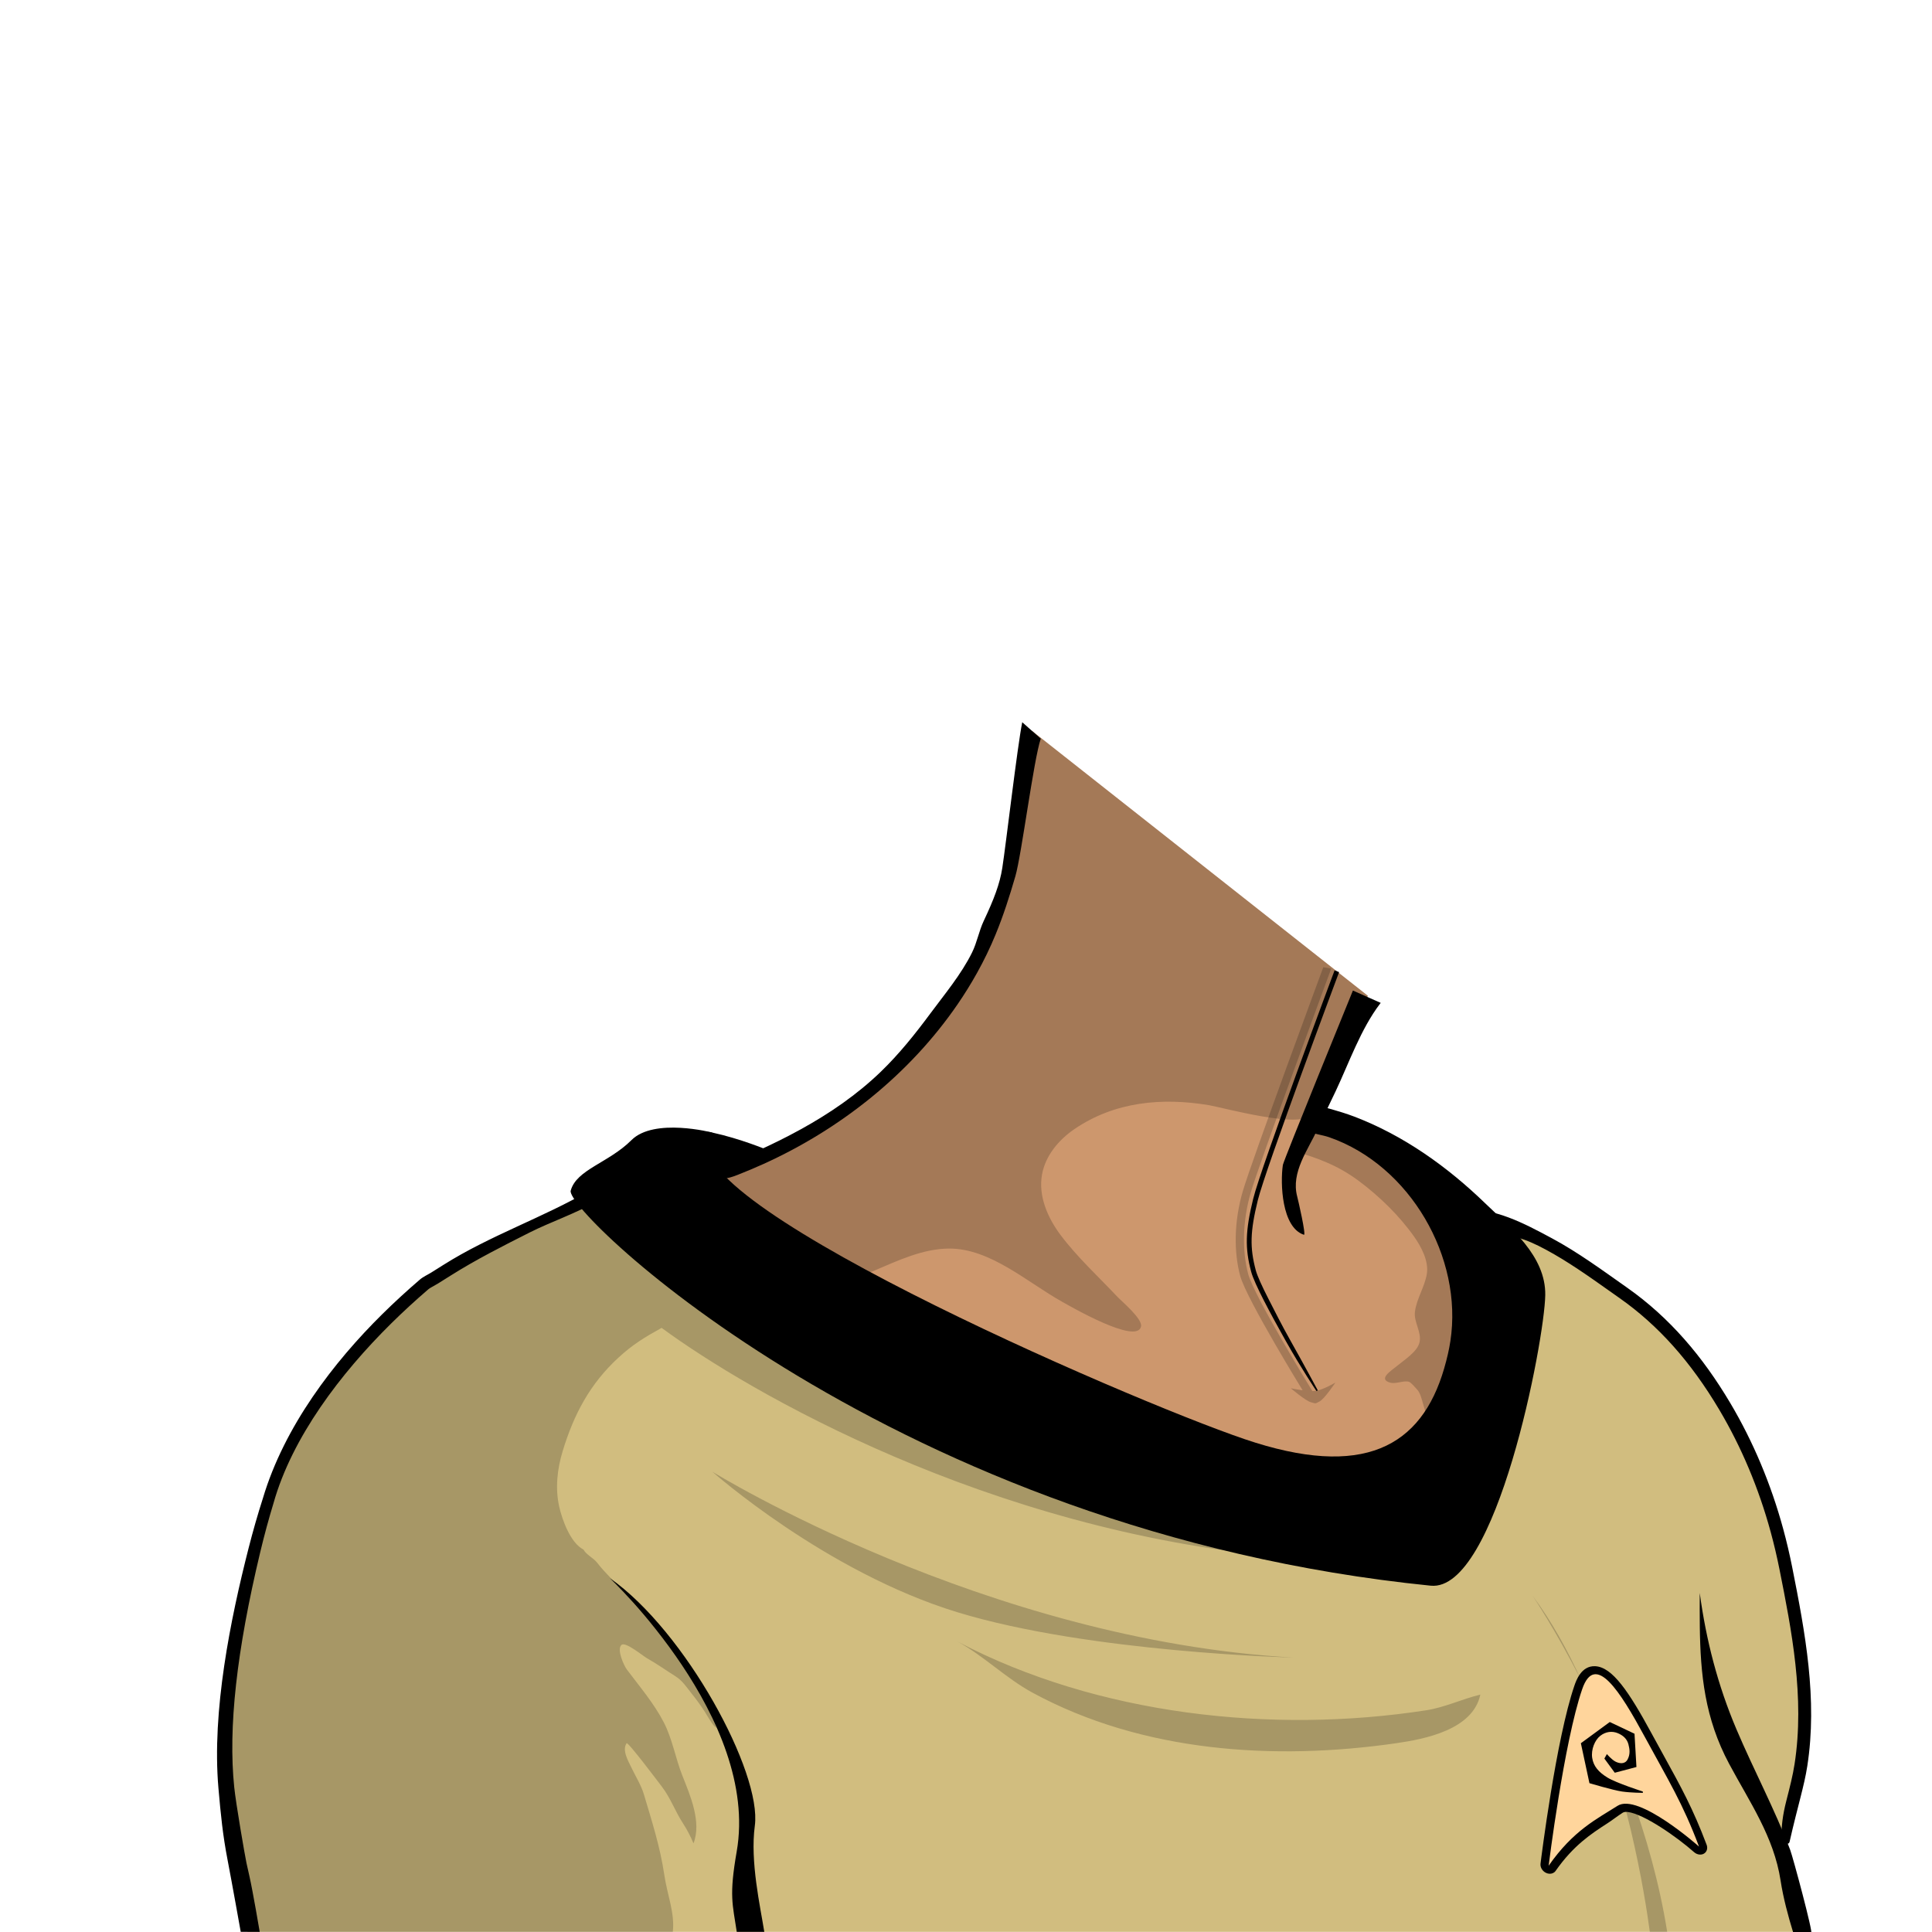
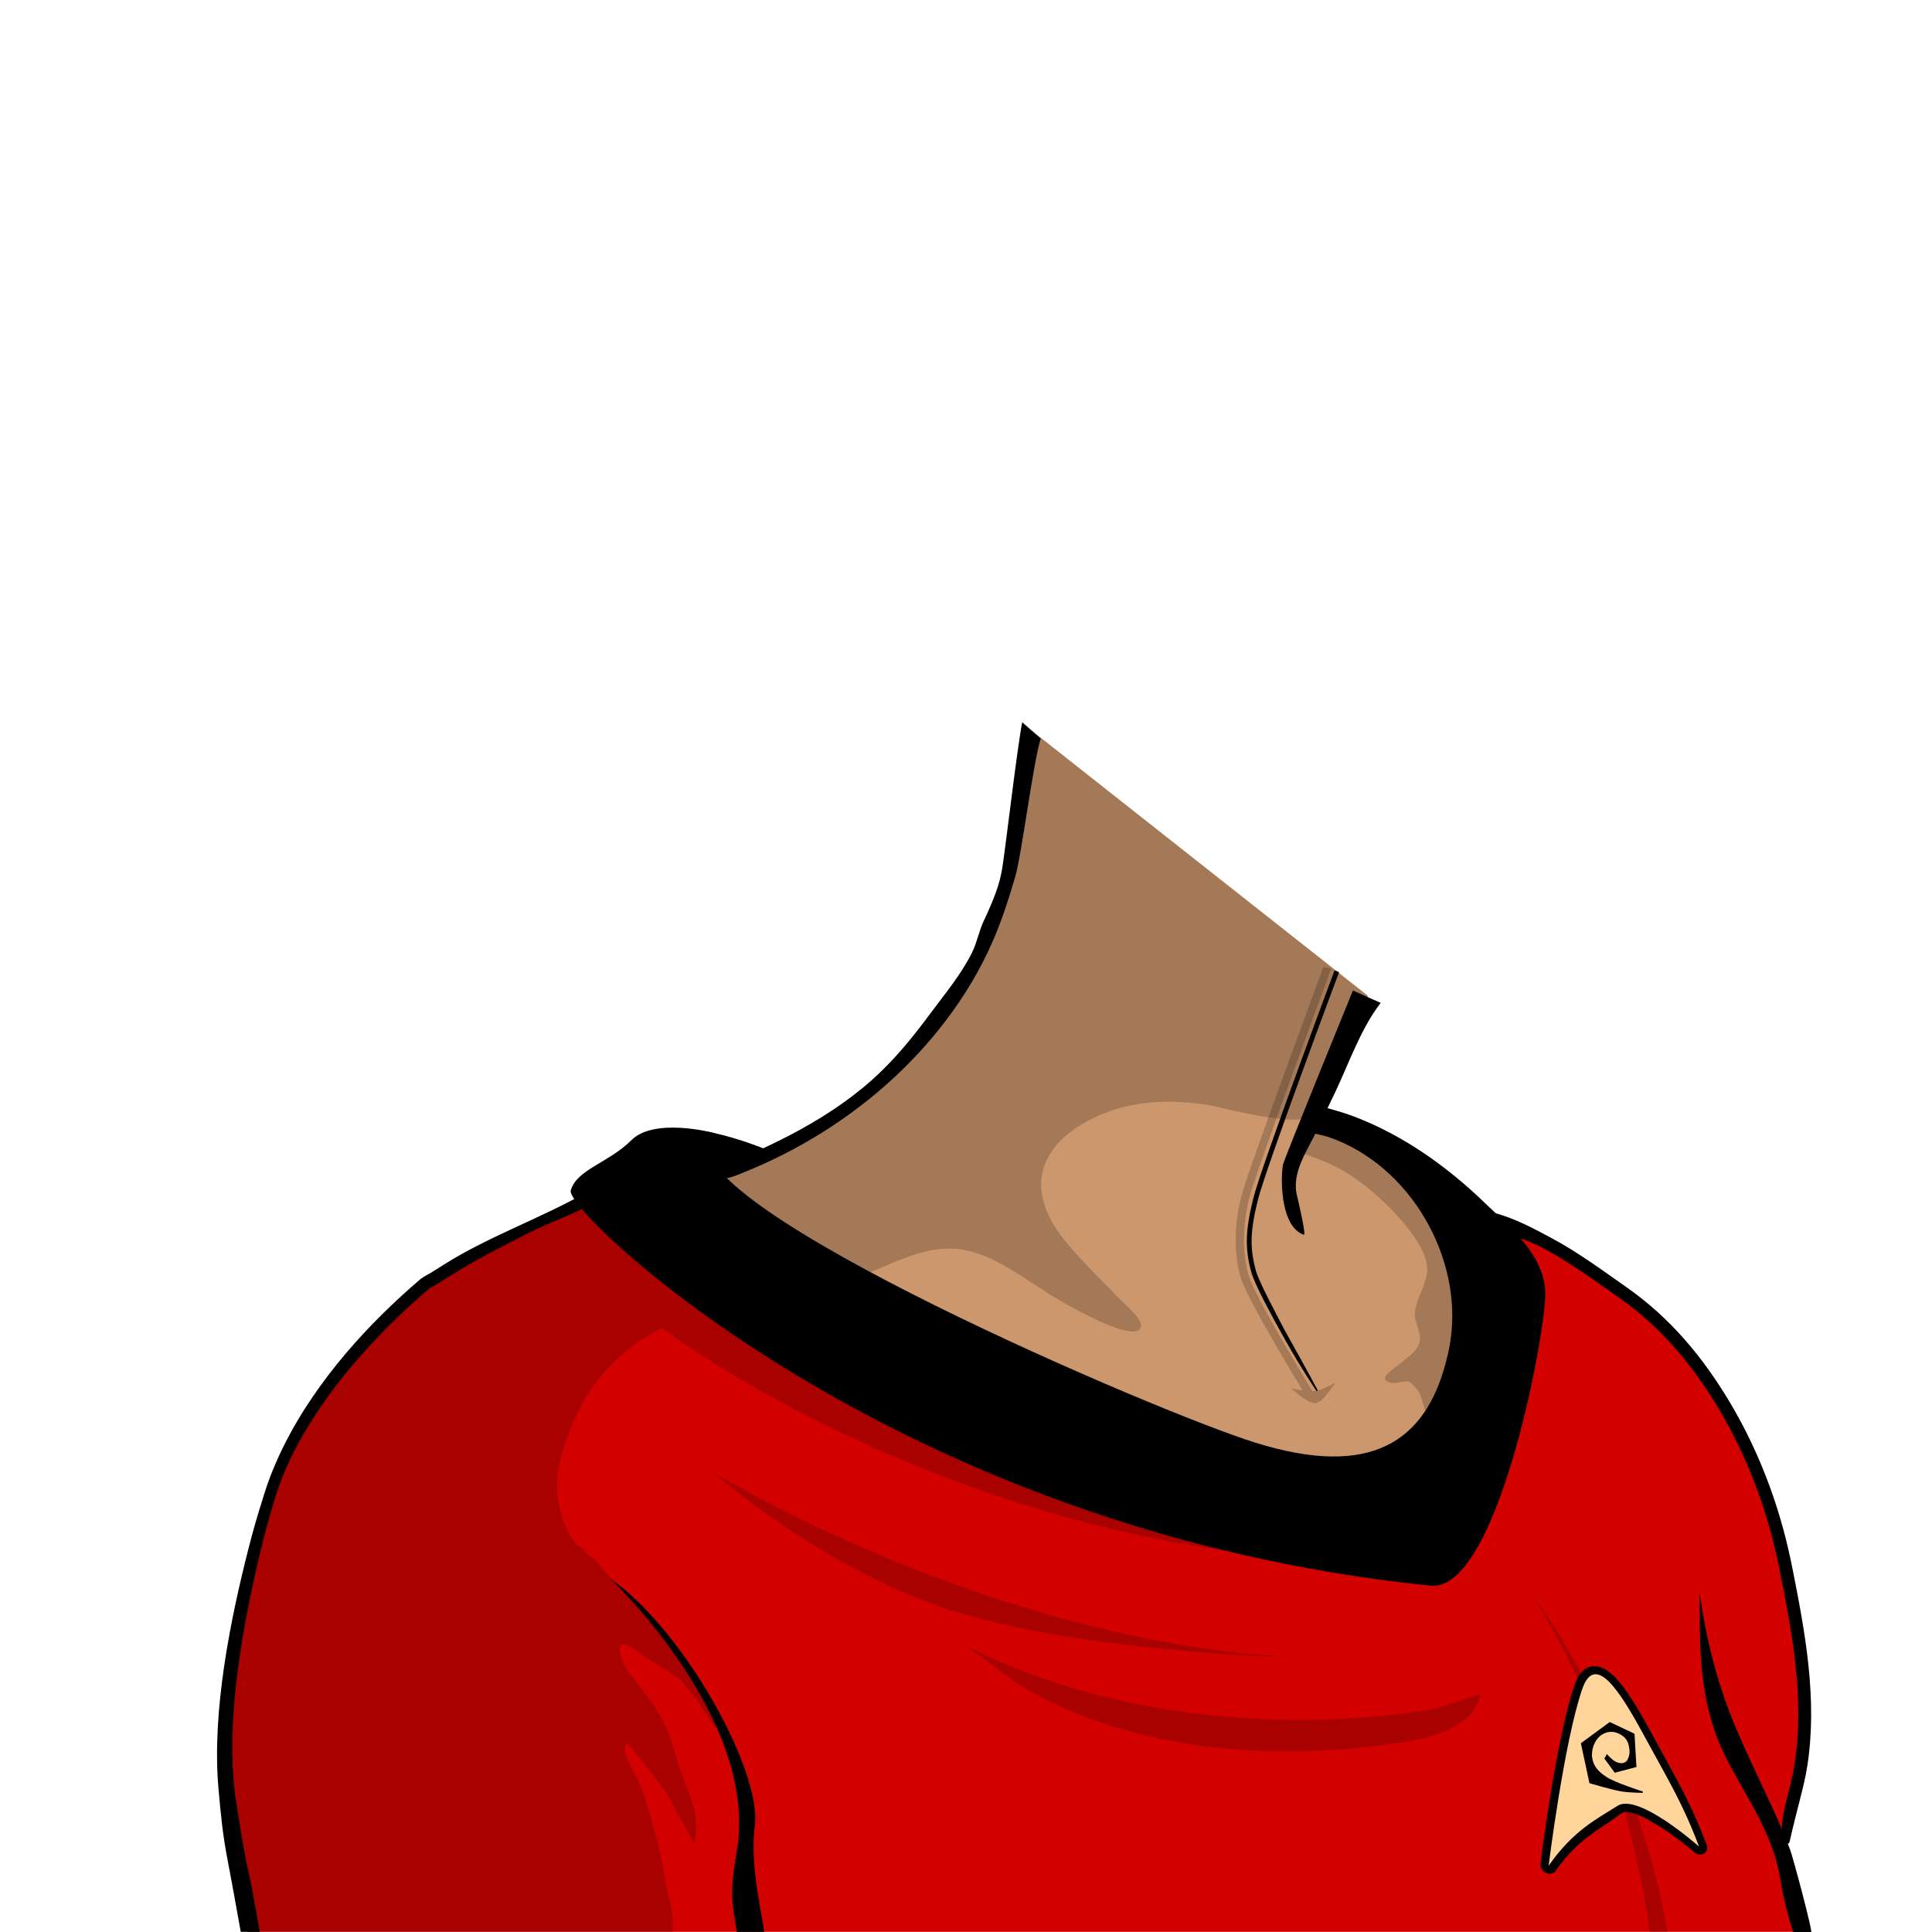
<svg xmlns="http://www.w3.org/2000/svg" version="1.1" id="svg18722" width="400" height="400" viewBox="0 0 400 400">
  <defs id="defs18726" />
-   <g id="g18730">
-     <path d="m 51.22,399.967 c 0.157,-3.777 -0.619,-8.853 -1.349,-12.359 -0.169,-0.815 -0.337,-1.619 -0.491,-2.415 -0.339,-1.756 -0.733,-3.455 -1.117,-5.097 -0.74,-3.175 -1.497,-6.428 -1.811,-9.993 -1.091,-12.448 0.939,-28.527 6.203,-49.152 0.892,-3.495 1.879,-6.932 2.932,-10.217 4.099,-13.757 13.952,-27.109 24.605,-37.627 2.391,-2.36 4.979,-4.739 7.689,-7.069 0.351,-0.301 0.825,-0.565 1.329,-0.844 0.303,-0.167 0.6,-0.332 0.879,-0.505 0.832,-0.519 1.663,-1.04 2.492,-1.564 5.359,-3.384 11.028,-6.247 16.512,-9.015 4.347,-2.193 8.841,-4.461 13.196,-6.996 5.441,-3.167 8.673,-4.957 11.84,-4.957 2.645,0 5.489,1.151 10.492,4.249 3.553,2.2 6.947,4.797 10.231,7.309 3.017,2.308 6.137,4.696 9.413,6.805 1.256,0.808 2.611,1.793 4.045,2.836 2.161,1.573 4.387,3.192 6.544,4.403 2.053,1.152 4.127,1.687 6.131,2.205 1.312,0.337 2.667,0.688 3.947,1.207 3.031,1.232 5.999,2.853 8.868,4.423 3.617,1.976 7.333,4.008 11.361,5.401 2.737,0.948 5.621,1.819 8.675,2.74 7.205,2.176 14.612,4.411 20.352,7.756 3.295,1.921 6.611,2.973 9.817,3.989 3.415,1.084 6.641,2.107 9.74,4.103 4.212,2.713 12.504,7.267 20.7,7.267 1.785,0 3.497,-0.217 5.089,-0.647 0.859,-0.231 1.752,-0.455 2.663,-0.681 5.621,-1.407 11.995,-2.999 15.731,-7.697 6.973,-8.768 6.405,-19.82 5.855,-30.509 -0.284,-5.508 -0.552,-10.731 0.199,-15.461 h 0.045 c 5.781,0 11.536,3.093 16.613,5.824 4.595,2.471 9.023,5.608 13.305,8.641 l 2.101,1.485 c 8.115,5.711 14.96,13.373 20.928,23.431 4.667,7.863 8.3,16.504 10.799,25.683 0.688,2.524 1.304,5.145 1.831,7.789 2.491,12.507 5.315,26.681 3.124,40.732 -0.375,2.404 -0.975,4.755 -1.733,7.732 -0.505,1.976 -1.067,4.173 -1.695,6.881 -0.261,0.036 -0.511,0.14 -0.717,0.304 -0.508,0.424 -0.681,1.085 -0.461,1.668 0.092,0.247 0.195,0.501 0.307,0.757 0.621,1.42 1.264,3.008 1.753,4.972 0.333,1.332 0.732,2.687 1.135,4.051 0.655,2.221 1.325,5.967 1.695,8.163 z" style="fill:#d1bd7f;fill-opacity:1;fill-rule:nonzero;stroke:none;stroke-width:1.333" id="path19818" />
+   <g id="layer1">
    <path d="m 270.12,233.354 13.083,-27.185 -69.571,-54.875 -5.489,30.848 -6.207,17.475 c -3.965,4.803 -9.041,15.215 -18.424,23.548 -9.301,8.26 -23.844,13.489 -36.213,21.172 0,0 -14.909,16.74 61.205,48.912 76.113,32.172 84.745,27.987 88.931,20.14 4.184,-7.847 15.693,-45.249 11.769,-53.097 -3.923,-7.847 -22.456,-24.057 -39.084,-26.937" style="fill:#cd976d;fill-opacity:1;fill-rule:nonzero;stroke:none;stroke-width:1.333" id="path19870" />
    <path d="m 202.261,201.477 c 1.444,-2.592 2.739,-5.261 3.865,-7.999 1.617,-3.929 2.912,-7.985 4.096,-12.064 1.291,-4.452 3.764,-24.061 5.256,-28.48 0,0 -3.833,-3.407 -3.833,-3.405 -1.011,4.996 -3.351,25.125 -4.128,30.153 -0.517,3.34 -1.751,6.54 -3.848,10.988 -1,2.124 -1.375,4.435 -2.423,6.552 -2.237,4.523 -5.651,8.592 -8.645,12.633 -3.141,4.24 -6.451,8.381 -10.256,12.051 -9.847,9.496 -22.544,15.42 -35.24,20.512 0.401,0.984 1.52,1.521 2.581,1.551 1.063,0.028 2.088,-0.353 3.077,-0.743 1.776,-0.699 3.537,-1.437 5.277,-2.224 15.955,-7.219 30.292,-18.603 40.228,-33.089 1.428,-2.083 2.763,-4.229 3.992,-6.436" style="fill:#000000;fill-opacity:1;fill-rule:nonzero;stroke:none;stroke-width:1.333" id="path19890" />
+     <path id="path19920" style="opacity:0.2;fill:#000000;fill-opacity:1;fill-rule:nonzero;stroke:none;stroke-width:1.333" d="m 271.809,233.557 c 1.413,-0.552 3.083,-0.476 4.613,-0.2 4.716,0.847 9.028,3.672 12.984,6.231 4.999,3.233 9.271,5.965 12.739,10.976 2.039,2.947 3.777,6.14 4.74,9.591 0.437,1.564 0.708,3.164 0.837,4.779 0.291,3.613 -0.129,7.301 -0.992,10.835 -1.017,4.168 -2.632,8.153 -4.387,12.057 -0.729,1.621 -3.685,7.016 -6.245,5.721 -1.408,-0.711 -1.461,-4.555 -2.676,-5.833 -0.379,-0.399 -1.239,-1.46 -1.688,-1.617 -1.039,-0.361 -2.715,0.496 -3.887,0.173 -2.664,-0.732 0.212,-2.481 1.4,-3.472 1.457,-1.219 4.2,-2.921 4.652,-4.887 0.483,-2.108 -1.24,-4.208 -0.947,-6.369 0.371,-2.739 2.024,-5.104 2.463,-7.816 0.423,-2.611 -1.152,-5.587 -2.625,-7.676 -3.045,-4.32 -7.177,-8.352 -11.412,-11.511 -4.403,-3.284 -8.396,-4.699 -13.557,-6.268 0.692,-1.485 2.421,-4.101 3.988,-4.713 m -63.861,-50.869 c -0.008,0.045 -0.015,0.079 -0.015,0.079 -0.592,3.269 -1.677,6.145 -3.119,8.743 l -2.88,8.108 c -3.964,4.803 -9.04,15.215 -18.423,23.547 -9.303,8.261 -23.844,13.491 -36.215,21.173 -10.019,6.223 13.379,21.081 17.791,21.881 11.037,2 20.536,-7.647 31.388,-7.719 8.56,-0.057 16.284,7.041 23.461,11.033 1.507,0.837 15.568,9.023 16.307,5.065 0.293,-1.579 -4.004,-5.161 -4.897,-6.111 -3.933,-4.175 -8.279,-8.159 -11.733,-12.745 -2.711,-3.601 -4.668,-8.115 -3.879,-12.552 0.693,-3.899 3.437,-7.189 6.708,-9.421 8.351,-5.697 18.133,-6.575 27.86,-4.956 2.648,0.44 19.543,5.111 21.116,1.841 0,-0.001 4.459,-9.267 4.459,-9.267 l 7.324,-15.219 -69.569,-54.875 -5.491,30.848 z" />
    <path d="m 285.866,207.638 c -0.011,-0.004 -0.125,0.151 -0.133,0.161 -3.985,5.219 -6.399,12.183 -9.179,18.081 -1.245,2.641 -2.552,5.261 -3.775,7.915 -1.973,4.285 -5.531,8.924 -4.212,13.912 0.204,0.773 1.896,8.104 1.395,7.94 -4.604,-1.516 -4.921,-10.645 -4.359,-14.457 0.132,-0.899 14.503,-36.109 14.503,-36.109 0,0 5.759,2.556 5.76,2.557" style="fill:#000000;fill-opacity:1;fill-rule:nonzero;stroke:none;stroke-width:1.333" id="path19894" />
+   </g>
+   <g id="g18730">
+     <path d="m 51.22,399.967 c 0.157,-3.777 -0.619,-8.853 -1.349,-12.359 -0.169,-0.815 -0.337,-1.619 -0.491,-2.415 -0.339,-1.756 -0.733,-3.455 -1.117,-5.097 -0.74,-3.175 -1.497,-6.428 -1.811,-9.993 -1.091,-12.448 0.939,-28.527 6.203,-49.152 0.892,-3.495 1.879,-6.932 2.932,-10.217 4.099,-13.757 13.952,-27.109 24.605,-37.627 2.391,-2.36 4.979,-4.739 7.689,-7.069 0.351,-0.301 0.825,-0.565 1.329,-0.844 0.303,-0.167 0.6,-0.332 0.879,-0.505 0.832,-0.519 1.663,-1.04 2.492,-1.564 5.359,-3.384 11.028,-6.247 16.512,-9.015 4.347,-2.193 8.841,-4.461 13.196,-6.996 5.441,-3.167 8.673,-4.957 11.84,-4.957 2.645,0 5.489,1.151 10.492,4.249 3.553,2.2 6.947,4.797 10.231,7.309 3.017,2.308 6.137,4.696 9.413,6.805 1.256,0.808 2.611,1.793 4.045,2.836 2.161,1.573 4.387,3.192 6.544,4.403 2.053,1.152 4.127,1.687 6.131,2.205 1.312,0.337 2.667,0.688 3.947,1.207 3.031,1.232 5.999,2.853 8.868,4.423 3.617,1.976 7.333,4.008 11.361,5.401 2.737,0.948 5.621,1.819 8.675,2.74 7.205,2.176 14.612,4.411 20.352,7.756 3.295,1.921 6.611,2.973 9.817,3.989 3.415,1.084 6.641,2.107 9.74,4.103 4.212,2.713 12.504,7.267 20.7,7.267 1.785,0 3.497,-0.217 5.089,-0.647 0.859,-0.231 1.752,-0.455 2.663,-0.681 5.621,-1.407 11.995,-2.999 15.731,-7.697 6.973,-8.768 6.405,-19.82 5.855,-30.509 -0.284,-5.508 -0.552,-10.731 0.199,-15.461 h 0.045 c 5.781,0 11.536,3.093 16.613,5.824 4.595,2.471 9.023,5.608 13.305,8.641 l 2.101,1.485 c 8.115,5.711 14.96,13.373 20.928,23.431 4.667,7.863 8.3,16.504 10.799,25.683 0.688,2.524 1.304,5.145 1.831,7.789 2.491,12.507 5.315,26.681 3.124,40.732 -0.375,2.404 -0.975,4.755 -1.733,7.732 -0.505,1.976 -1.067,4.173 -1.695,6.881 -0.261,0.036 -0.511,0.14 -0.717,0.304 -0.508,0.424 -0.681,1.085 -0.461,1.668 0.092,0.247 0.195,0.501 0.307,0.757 0.621,1.42 1.264,3.008 1.753,4.972 0.333,1.332 0.732,2.687 1.135,4.051 0.655,2.221 1.325,5.967 1.695,8.163 z" style="fill:#d30000;fill-opacity:1;fill-rule:nonzero;stroke:none;stroke-width:1.333" id="path19818" />
    <path d="m 320.073,258.735 c 4.527,2.435 8.925,5.551 13.179,8.563 l 2.107,1.489 c 7.971,5.609 14.704,13.152 20.584,23.059 4.611,7.771 8.201,16.312 10.673,25.388 0.681,2.499 1.291,5.092 1.812,7.707 2.471,12.409 5.272,26.476 3.115,40.313 -0.365,2.344 -0.929,4.557 -1.712,7.619 -1.451,5.683 -1.391,10.324 0.579,15.979 1.019,2.925 0.796,5.861 1.183,8.823 0.336,2.567 -0.081,2.293 3.093,2.293 -0.389,-4.139 -2.055,-8.463 -3.08,-12.569 -0.473,-1.899 -1.087,-3.495 -1.835,-5.207 -0.1,-0.229 -0.192,-0.457 -0.277,-0.685 0.497,0.311 0.907,0.313 1.029,-0.224 1.727,-7.572 3,-11.415 3.655,-15.617 2.157,-13.843 -0.432,-27.677 -3.133,-41.245 -0.529,-2.653 -1.145,-5.285 -1.855,-7.887 -2.512,-9.221 -6.192,-18.024 -10.953,-26.047 -5.733,-9.659 -12.564,-17.703 -21.343,-23.88 -5.095,-3.585 -10.141,-7.307 -15.557,-10.219 -5.795,-3.116 -12.009,-6.432 -18.591,-5.955 -2.845,14.349 4.435,33.405 -5.964,46.479 -4.008,5.039 -11.645,6.264 -17.628,7.876 -8.212,2.212 -17.945,-2.143 -24.613,-6.437 -6.275,-4.041 -13.04,-4.293 -19.615,-8.125 -8.352,-4.869 -20.056,-7.42 -29.284,-10.615 -7.139,-2.473 -13.264,-6.996 -20.157,-9.797 -3.3,-1.34 -6.695,-1.528 -9.912,-3.333 -3.496,-1.961 -7.315,-5.133 -10.512,-7.193 -6.784,-4.367 -12.783,-9.865 -19.667,-14.128 -10.713,-6.633 -12.617,-4.897 -23.153,1.236 -9.796,5.701 -20.769,9.381 -30.443,15.491 -0.827,0.521 -1.655,1.041 -2.484,1.559 -0.767,0.48 -1.687,0.879 -2.389,1.483 -2.66,2.287 -5.255,4.661 -7.763,7.137 -10.033,9.907 -20.287,23.212 -24.728,38.124 -1.072,3.343 -2.063,6.795 -2.96,10.312 -3.749,14.689 -7.645,33.769 -6.248,49.727 0.487,5.557 0.892,9.663 1.883,14.809 0.889,4.616 2.731,14.932 2.731,14.932 h 3.931 c 0,0 -1.439,-8.523 -2.145,-11.585 -0.204,-0.885 -0.409,-1.775 -0.597,-2.675 -0.373,-1.792 -2.179,-12.241 -2.536,-15.704 -1.271,-12.288 0.493,-28.212 5.393,-48.683 0.831,-3.467 1.756,-6.879 2.751,-10.14 3.843,-13.623 13.867,-26.82 24.4,-37.219 2.373,-2.344 4.94,-4.704 7.628,-7.015 0.259,-0.221 0.683,-0.456 1.132,-0.704 0.319,-0.176 0.635,-0.352 0.931,-0.537 0.833,-0.52 1.665,-1.043 2.496,-1.567 5.309,-3.353 10.955,-6.203 16.412,-8.957 4.367,-2.204 9.569,-3.935 13.948,-6.484 7.749,-4.511 10.648,-6.604 19.257,-1.788 6.884,3.849 12.468,9.545 18.583,14.432 9.741,7.785 24.58,8.169 35.533,15.411 3.105,2.052 5.305,4.876 8.923,6.035 4.033,1.291 8.309,1.04 12.173,2.485 9.635,3.605 20.005,6.996 29.804,10.449 3.367,1.185 8.304,2.068 11.155,4.041 3.096,2.144 4.253,5.273 8.125,7.112 5.773,2.743 16.633,3.699 21.915,0.483 3.46,-2.105 5.493,-6.025 8.385,-8.772 2.737,-2.599 5.804,-3.248 7.349,-6.905 1.144,-2.703 0.373,-6.28 0.751,-9.208 0.525,-4.08 2.039,-7.963 2.891,-11.975 1.097,-5.168 -1.485,-9.993 -0.449,-14.835 4.801,-0.243 7.843,0.784 12.097,3.072" style="fill:#000000;fill-opacity:1;fill-rule:nonzero;stroke:none;stroke-width:1.333" id="path19898" />
    <path d="m 351.925,336.736 c 0.135,9.947 1.025,19.009 6.075,28.447 4.219,7.887 9.261,15.096 10.647,24.139 0.563,3.657 1.565,7.375 2.651,10.908 1.233,0.013 2.467,0.028 3.7,0.043 0.46,0.005 -3.808,-15.828 -4.353,-17.26 -3.184,-8.371 -7.583,-16.621 -11.137,-24.992 -3.843,-9.052 -6.287,-18.467 -7.595,-28.212 -0.008,2.365 -0.017,4.669 0.013,6.928" style="fill:#000000;fill-opacity:1;fill-rule:nonzero;stroke:none;stroke-width:1.333" id="path19902" />
    <path d="m 147.472,234.485 c 0,0 -12.032,-3.139 -16.74,1.569 -4.708,4.708 -11.417,6.088 -12.576,10.473 -1.159,4.387 67.155,70.611 178.057,81.771 13.623,1.371 23.569,-50.755 23.715,-60.16 0.125,-8.121 -7.195,-13.945 -12.491,-19.064 -7.737,-7.477 -16.779,-13.976 -27.059,-17.897 -3.216,-1.225 -7.532,-2.272 -7.532,-2.272 0,0 -1.504,3.712 -2.264,5.176 1.465,0.757 3.115,0.851 4.651,1.385 16.721,5.835 27.696,24.907 25.055,42.184 -0.137,0.9 -0.308,1.795 -0.511,2.681 -0.229,1 -0.488,1.993 -0.775,2.979 -4.708,16.216 -16.74,23.017 -41.327,14.647 -24.587,-8.369 -122.759,-50.917 -110.204,-63.472" style="fill:#000000;fill-opacity:1;fill-rule:nonzero;stroke:none;stroke-width:1.333" id="path19906" />
    <path d="m 147.472,234.485 c 5.88,1.276 11.361,3.588 11.361,3.588 l -11.335,7.392 -6.407,-5.256 c 0,0 0.44,-7.013 6.38,-5.724" style="fill:#000000;fill-opacity:1;fill-rule:nonzero;stroke:none;stroke-width:1.333" id="path19910" />
-     <path id="path19968" style="opacity:0.2;fill:#000000;fill-opacity:1;fill-rule:nonzero;stroke:none;stroke-width:1.333" d="m 198.236,339.863 c 0.067,0.036 0.133,0.072 0.201,0.107 28.788,15.065 64.884,19.068 96.816,14.129 3.927,-0.607 7.403,-2.328 11.236,-3.248 -1.54,7.268 -11.432,9.197 -17.372,10.057 -25.223,3.651 -52.589,1.889 -75.348,-10.46 -5.513,-2.992 -10.136,-7.656 -15.533,-10.585 M 147.483,304.698 c 0,0 56.431,34.884 120.297,38.484 0,0 -42.115,-1.011 -69.524,-9.373 C 170.849,325.446 147.483,304.698 147.483,304.698 m 197.693,95.269 c -3.26,-20.373 -11.209,-39.16 -17.792,-52.065 9.436,20.861 13.167,44.364 14.193,52.065 z m -17.793,-52.065 c -2.823,-6.24 -6.147,-12.244 -10.071,-17.511 0,0 4.552,6.692 10.071,17.511 m -181.199,2.628 c -2.381,-4.265 -6.005,-8.005 -9.127,-11.744 -2.523,-3.023 -5.085,-6.012 -7.685,-8.968 -1.981,-2.253 -3.983,-4 -5.765,-6.307 -0.735,-0.948 -2.311,-1.685 -2.801,-2.689 -2.7,-1.368 -4.421,-6.183 -5.024,-8.869 -0.855,-3.812 -0.416,-7.789 0.708,-11.496 2.336,-7.7 5.676,-13.955 11.541,-19.363 2.939,-2.708 5.421,-4.224 8.949,-6.172 17.989,13.241 67.612,42.032 128.543,47.448 -3.196,-0.284 -7.64,-3.517 -10.503,-4.836 -18.803,-8.656 -37.963,-16.021 -55.588,-27.029 -9.6,-5.996 -18.812,-12.588 -27.825,-19.427 -8.203,-6.223 -17.76,-12.291 -24.889,-19.667 -4.104,-4.247 -5.495,-9.257 -12.591,-9.255 -3.167,0 -6.399,1.792 -11.837,4.957 -4.355,2.535 -8.849,4.804 -13.196,6.997 -5.484,2.767 -11.155,5.629 -16.513,9.013 -0.829,0.524 -1.659,1.045 -2.491,1.564 -0.279,0.175 -0.576,0.34 -0.88,0.507 -0.503,0.279 -0.977,0.541 -1.329,0.843 -2.711,2.331 -5.297,4.709 -7.689,7.071 -10.653,10.516 -20.507,23.868 -24.604,37.625 -1.053,3.285 -2.04,6.723 -2.933,10.217 -5.264,20.625 -7.292,36.704 -6.201,49.152 0.312,3.565 1.071,6.819 1.811,9.993 0.383,1.643 0.779,3.341 1.117,5.097 0.152,0.796 0.32,1.6 0.491,2.417 0.68,3.268 1.391,7.888 1.357,11.561 0.016,0.192 0.029,0.383 0.045,0.576 0.005,0.075 0.02,0.145 0.028,0.219 h 87.997 c 0.44,-3.905 -1.151,-7.655 -1.757,-11.755 -0.861,-5.828 -2.569,-11.128 -4.249,-16.76 -0.552,-1.852 -1.668,-3.593 -2.549,-5.452 -0.636,-1.344 -2.015,-3.607 -1.015,-5.076 0.26,-0.383 6.639,8.119 7.299,8.981 1.808,2.36 2.749,5.099 4.359,7.573 0.841,1.293 1.58,2.704 2.192,4.175 1.727,-4.401 -0.705,-9.996 -2.291,-13.992 -1.44,-3.629 -2.061,-7.569 -3.856,-11.061 -2.005,-3.899 -5.013,-7.428 -7.637,-10.925 -0.621,-0.829 -2.163,-4.187 -1.125,-5.116 0.819,-0.733 4.479,2.319 5.301,2.776 1.985,1.105 3.944,2.512 5.893,3.733 1.468,0.92 2.376,2.375 3.341,3.58 0.904,1.128 1.847,2.401 2.725,3.771 0.609,0.949 1.652,2.927 2.421,3.343 -0.219,-0.117 -0.525,-3.232 -0.663,-3.691 -0.368,-1.228 -0.879,-2.421 -1.504,-3.541" />
-     <path id="path19920" style="opacity:0.2;fill:#000000;fill-opacity:1;fill-rule:nonzero;stroke:none;stroke-width:1.333" d="m 271.809,233.557 c 1.413,-0.552 3.083,-0.476 4.613,-0.2 4.716,0.847 9.028,3.672 12.984,6.231 4.999,3.233 9.271,5.965 12.739,10.976 2.039,2.947 3.777,6.14 4.74,9.591 0.437,1.564 0.708,3.164 0.837,4.779 0.291,3.613 -0.129,7.301 -0.992,10.835 -1.017,4.168 -2.632,8.153 -4.387,12.057 -0.729,1.621 -3.685,7.016 -6.245,5.721 -1.408,-0.711 -1.461,-4.555 -2.676,-5.833 -0.379,-0.399 -1.239,-1.46 -1.688,-1.617 -1.039,-0.361 -2.715,0.496 -3.887,0.173 -2.664,-0.732 0.212,-2.481 1.4,-3.472 1.457,-1.219 4.2,-2.921 4.652,-4.887 0.483,-2.108 -1.24,-4.208 -0.947,-6.369 0.371,-2.739 2.024,-5.104 2.463,-7.816 0.423,-2.611 -1.152,-5.587 -2.625,-7.676 -3.045,-4.32 -7.177,-8.352 -11.412,-11.511 -4.403,-3.284 -8.396,-4.699 -13.557,-6.268 0.692,-1.485 2.421,-4.101 3.988,-4.713 m -63.861,-50.869 c -0.008,0.045 -0.015,0.079 -0.015,0.079 -0.592,3.269 -1.677,6.145 -3.119,8.743 l -2.88,8.108 c -3.964,4.803 -9.04,15.215 -18.423,23.547 -9.303,8.261 -23.844,13.491 -36.215,21.173 -10.019,6.223 13.379,21.081 17.791,21.881 11.037,2 20.536,-7.647 31.388,-7.719 8.56,-0.057 16.284,7.041 23.461,11.033 1.507,0.837 15.568,9.023 16.307,5.065 0.293,-1.579 -4.004,-5.161 -4.897,-6.111 -3.933,-4.175 -8.279,-8.159 -11.733,-12.745 -2.711,-3.601 -4.668,-8.115 -3.879,-12.552 0.693,-3.899 3.437,-7.189 6.708,-9.421 8.351,-5.697 18.133,-6.575 27.86,-4.956 2.648,0.44 19.543,5.111 21.116,1.841 0,-0.001 4.459,-9.267 4.459,-9.267 l 7.324,-15.219 -69.569,-54.875 -5.491,30.848 z" />
+     <path id="path19968" style="opacity:0.2;fill:#000000;fill-opacity:1;fill-rule:nonzero;stroke:none;stroke-width:1.333" d="m 198.236,339.863 c 0.067,0.036 0.133,0.072 0.201,0.107 28.788,15.065 64.884,19.068 96.816,14.129 3.927,-0.607 7.403,-2.328 11.236,-3.248 -1.54,7.268 -11.432,9.197 -17.372,10.057 -25.223,3.651 -52.589,1.889 -75.348,-10.46 -5.513,-2.992 -10.136,-7.656 -15.533,-10.585 M 147.483,304.698 c 0,0 56.431,34.884 120.297,38.484 0,0 -42.115,-1.011 -69.524,-9.373 C 170.849,325.446 147.483,304.698 147.483,304.698 m 197.693,95.269 c -3.26,-20.373 -11.523,-38.48 -18.106,-51.385 9.436,20.861 13.48,43.684 14.507,51.385 z m -18.106,-51.438 c -2.823,-6.24 -6.304,-12.662 -9.757,-18.138 0,0 4.97,6.221 10.489,17.04 m -181.618,3.099 c -2.381,-4.265 -6.005,-8.005 -9.127,-11.744 -2.523,-3.023 -5.085,-6.012 -7.685,-8.968 -1.981,-2.253 -3.983,-4 -5.765,-6.307 -0.735,-0.948 -2.311,-1.685 -2.801,-2.689 -2.7,-1.368 -4.421,-6.183 -5.024,-8.869 -0.855,-3.812 -0.416,-7.789 0.708,-11.496 2.336,-7.7 5.676,-13.955 11.541,-19.363 2.939,-2.708 5.421,-4.224 8.949,-6.172 17.989,13.241 67.612,42.032 128.543,47.448 -3.196,-0.284 -7.64,-3.517 -10.503,-4.836 -18.803,-8.656 -37.963,-16.021 -55.588,-27.029 -9.6,-5.996 -18.812,-12.588 -27.825,-19.427 -8.203,-6.223 -17.76,-12.291 -24.889,-19.667 -4.104,-4.247 -5.495,-9.257 -12.591,-9.255 -3.167,0 -6.399,1.792 -11.837,4.957 -4.355,2.535 -8.849,4.804 -13.196,6.997 -5.484,2.767 -11.155,5.629 -16.513,9.013 -0.829,0.524 -1.659,1.045 -2.491,1.564 -0.279,0.175 -0.576,0.34 -0.88,0.507 -0.503,0.279 -0.977,0.541 -1.329,0.843 -2.711,2.331 -5.297,4.709 -7.689,7.071 -10.653,10.516 -20.507,23.868 -24.604,37.625 -1.053,3.285 -2.04,6.723 -2.933,10.217 -5.264,20.625 -7.292,36.704 -6.201,49.152 0.312,3.565 1.071,6.819 1.811,9.993 0.383,1.643 0.779,3.341 1.117,5.097 0.152,0.796 0.32,1.6 0.491,2.417 0.68,3.268 1.391,7.888 1.357,11.561 0.016,0.192 0.029,0.383 0.045,0.576 0.005,0.075 0.02,0.145 0.028,0.219 h 87.997 c 0.44,-3.905 -1.151,-7.655 -1.757,-11.755 -0.861,-5.828 -2.569,-11.128 -4.249,-16.76 -0.552,-1.852 -1.668,-3.593 -2.549,-5.452 -0.636,-1.344 -2.015,-3.607 -1.015,-5.076 0.26,-0.383 6.639,8.119 7.299,8.981 1.808,2.36 2.749,5.099 4.359,7.573 0.841,1.293 1.58,2.704 2.192,4.175 1.727,-4.401 -0.705,-9.996 -2.291,-13.992 -1.44,-3.629 -2.061,-7.569 -3.856,-11.061 -2.005,-3.899 -5.013,-7.428 -7.637,-10.925 -0.621,-0.829 -2.163,-4.187 -1.125,-5.116 0.819,-0.733 4.479,2.319 5.301,2.776 1.985,1.105 3.944,2.512 5.893,3.733 1.468,0.92 2.376,2.375 3.341,3.58 0.904,1.128 1.847,2.401 2.725,3.771 0.609,0.949 1.652,2.927 2.421,3.343 -0.219,-0.117 -0.525,-3.232 -0.663,-3.691 -0.368,-1.228 -0.879,-2.421 -1.504,-3.541" />
    <path d="m 156.279,377.995 c 1.488,-10.985 -14.331,-40.28 -30.025,-51.265 0,0 31.067,29.161 26.272,56.613 -1.607,9.196 -0.843,10.887 0.011,16.624 h 5.701 c -0.837,-5.283 -2.961,-14.573 -1.959,-21.972" style="fill:#000000;fill-opacity:1;fill-rule:nonzero;stroke:none;stroke-width:1.333" id="path19942" />
    <path d="m 320.728,387.276 c -0.143,-0.007 -0.289,-0.044 -0.431,-0.113 -0.451,-0.217 -0.731,-0.693 -0.675,-1.144 0.129,-1.045 3.213,-25.743 6.985,-36.728 0.873,-2.543 2.096,-3.739 3.739,-3.655 3.163,0.16 6.559,5.284 11.013,13.5 0.941,1.736 1.808,3.305 2.616,4.772 3.451,6.257 5.944,10.779 8.736,18.188 0.163,0.436 0.025,0.883 -0.339,1.095 -0.152,0.089 -0.329,0.128 -0.509,0.119 -0.249,-0.012 -0.507,-0.116 -0.716,-0.303 -2.611,-2.32 -10.209,-8.051 -14.164,-8.515 -0.607,-0.072 -1.08,0.007 -1.445,0.24 -1.085,0.692 -2.077,1.488 -3.204,2.217 -3.315,2.144 -7.071,4.573 -10.84,9.973 -0.171,0.245 -0.459,0.369 -0.767,0.353" style="fill:#ffd59c;fill-opacity:1;fill-rule:nonzero;stroke:none;stroke-width:1.333" id="path19930" />
    <path d="m 334.901,373.872 c -4.297,2.74 -9.148,5.069 -14.271,12.408 0,0 3.159,-25.524 6.945,-36.551 2.687,-7.824 7.903,0.543 12.904,9.767 5.001,9.224 7.88,13.783 11.285,22.817 0,0 -12.567,-11.181 -16.864,-8.441 m 18.441,8.079 c -2.812,-7.46 -5.316,-12.001 -8.781,-18.288 -0.808,-1.465 -1.673,-3.033 -2.613,-4.768 -4.708,-8.681 -8.125,-13.743 -11.667,-13.923 -2.885,-0.147 -3.963,2.993 -4.317,4.025 -3.792,11.043 -6.884,35.799 -7.013,36.847 -0.093,0.752 0.375,1.545 1.125,1.907 0.236,0.115 0.48,0.176 0.719,0.188 0.513,0.027 0.992,-0.18 1.276,-0.588 3.711,-5.315 7.42,-7.713 10.692,-9.831 1.136,-0.735 2.1,-1.513 3.2,-2.215 0.247,-0.157 0.588,-0.208 1.041,-0.155 3.316,0.389 10.185,5.165 13.733,8.317 0.349,0.311 0.777,0.484 1.193,0.504 0.3,0.016 0.595,-0.048 0.849,-0.196 0.607,-0.355 0.836,-1.099 0.563,-1.825" style="fill:#000000;fill-opacity:1;fill-rule:nonzero;stroke:none;stroke-width:1.333" id="path19934" />
  </g>
  <g id="layer5" style="display:none">
    <path d="m 331.124,349.871 5.129,12.401 5.392,-0.019 -3.663,3.343 3.512,7.852 -6.269,-5.695 -4.065,6.553 0.884,-8.011 -6.456,-2.701 6.708,-0.785 z" style="fill:#000000;fill-opacity:1;fill-rule:nonzero;stroke:none;stroke-width:1.333" id="path19938" />
  </g>
  <g id="layer6" style="display:none">
    <path id="path18248" style="color:#000000;display:inline;fill:#000000;stroke-miterlimit:40;-inkscape-stroke:none" d="m 332.591,357.189 c -4.008,0.575 -6.793,4.331 -6.215,8.362 0.579,4.032 4.308,6.85 8.316,6.275 4.008,-0.575 6.794,-4.329 6.215,-8.361 -0.579,-4.032 -4.308,-6.852 -8.316,-6.277 z m 0.19,1.324 c 2.706,-0.389 5.244,1.099 6.322,3.491 -0.388,-0.323 -0.872,-0.585 -1.413,-0.782 -1.252,-0.456 -2.859,-0.6 -4.571,-0.354 -1.712,0.246 -3.214,0.836 -4.287,1.626 -0.463,0.341 -0.854,0.728 -1.136,1.148 0.361,-2.599 2.378,-4.74 5.085,-5.128 z m 0.463,3.229 c 1.586,-0.228 3.067,-0.083 4.143,0.309 1.076,0.392 1.694,0.999 1.79,1.663 0.095,0.664 -0.328,1.418 -1.25,2.097 -0.922,0.679 -2.303,1.234 -3.888,1.462 -1.586,0.228 -3.067,0.083 -4.143,-0.309 -1.076,-0.392 -1.694,-0.997 -1.789,-1.661 -0.095,-0.664 0.327,-1.42 1.25,-2.099 0.922,-0.679 2.303,-1.234 3.888,-1.462 z m -5.065,5.267 c 0.389,0.323 0.872,0.587 1.413,0.784 1.252,0.456 2.859,0.6 4.571,0.354 1.712,-0.246 3.214,-0.836 4.287,-1.626 0.463,-0.341 0.853,-0.73 1.135,-1.15 -0.36,2.6 -2.377,4.741 -5.084,5.13 -2.708,0.389 -5.245,-1.099 -6.322,-3.493 z" />
  </g>
  <g id="layer7">
    <path style="display:inline;fill:#000000;fill-opacity:1;stroke:none;stroke-width:1.111px;stroke-linecap:butt;stroke-linejoin:miter;stroke-opacity:1" d="m 332.169,364.092 2.153,2.935 4.486,-1.186 -0.4,-6.89 -5.12,-2.427 -5.986,4.393 1.774,8.27 c 0,0 4.906,1.467 6.767,1.731 1.861,0.264 4.303,0.273 4.303,0.273 l -0.025,-0.28 c 0,0 -5.472,-1.756 -7.32,-2.887 -1.848,-1.131 -2.897,-2.367 -3.155,-4.074 -0.258,-1.707 0.526,-3.669 1.668,-4.564 1.141,-0.895 2.448,-1.021 3.58,-0.571 1.132,0.45 1.958,1.205 2.249,2.301 0.291,1.095 0.392,2.106 -0.168,3.158 -0.56,1.052 -1.72,0.857 -2.524,0.439 -0.804,-0.418 -1.763,-1.551 -1.763,-1.551 z" id="path18493" />
  </g>
  <g id="layer8">
    <path id="path34966" style="color:#000000;fill:#000000;fill-opacity:0.2;-inkscape-stroke:none" d="M 273.973 200.254 C 273.973 200.254 270.258 210.298 266.318 221.115 C 262.378 231.933 258.226 243.477 257.303 246.643 C 255.476 252.909 255.441 259.203 256.756 264.113 C 257.106 265.421 258.112 267.535 259.434 270.062 C 260.756 272.59 262.392 275.501 263.988 278.26 C 266.753 283.037 269.039 286.772 269.699 287.848 C 268.408 287.674 267.248 287.422 267.248 287.422 C 267.248 287.422 270.3 290.032 271.412 290.32 C 272.524 290.609 272.209 290.676 273.225 290.139 C 274.241 289.601 276.482 286.246 276.482 286.246 C 276.482 286.246 273.993 287.732 272.408 287.967 C 272.205 287.997 271.97 288.009 271.713 288.01 C 271.625 287.867 268.698 283.115 265.561 277.693 C 263.968 274.942 262.334 272.042 261.023 269.535 C 259.712 267.029 258.721 264.885 258.428 263.791 C 257.17 259.093 257.191 252.954 258.969 246.857 C 259.848 243.842 264.024 232.207 267.963 221.393 C 271.902 210.578 275.615 200.535 275.615 200.535 L 273.973 200.254 z " />
    <path style="color:#000000;fill:#000000;-inkscape-stroke:none" d="m 276.309,200.91 c 0,0 -3.809,10.177 -7.818,21.174 -2.005,5.499 -4.059,11.201 -5.715,15.943 -1.656,4.742 -2.907,8.499 -3.324,10.201 -1.619,6.601 -1.716,10.199 -0.412,15.066 0.349,1.305 1.345,3.442 2.654,6.006 1.31,2.564 2.929,5.522 4.51,8.33 3.161,5.616 6.352,10.373 6.352,10.373 l 0.283,-0.13 c 0,0 -2.673,-5.003 -5.826,-10.605 -1.577,-2.801 -3.131,-5.879 -4.43,-8.423 -1.299,-2.544 -2.284,-4.713 -2.578,-5.811 -1.27,-4.741 -1.184,-8.038 0.418,-14.568 0.388,-1.58 1.644,-5.375 3.297,-10.109 1.653,-4.735 3.707,-10.436 5.711,-15.932 4.008,-10.992 7.814,-21.164 7.814,-21.164 z" id="path34964" />
  </g>
</svg>
